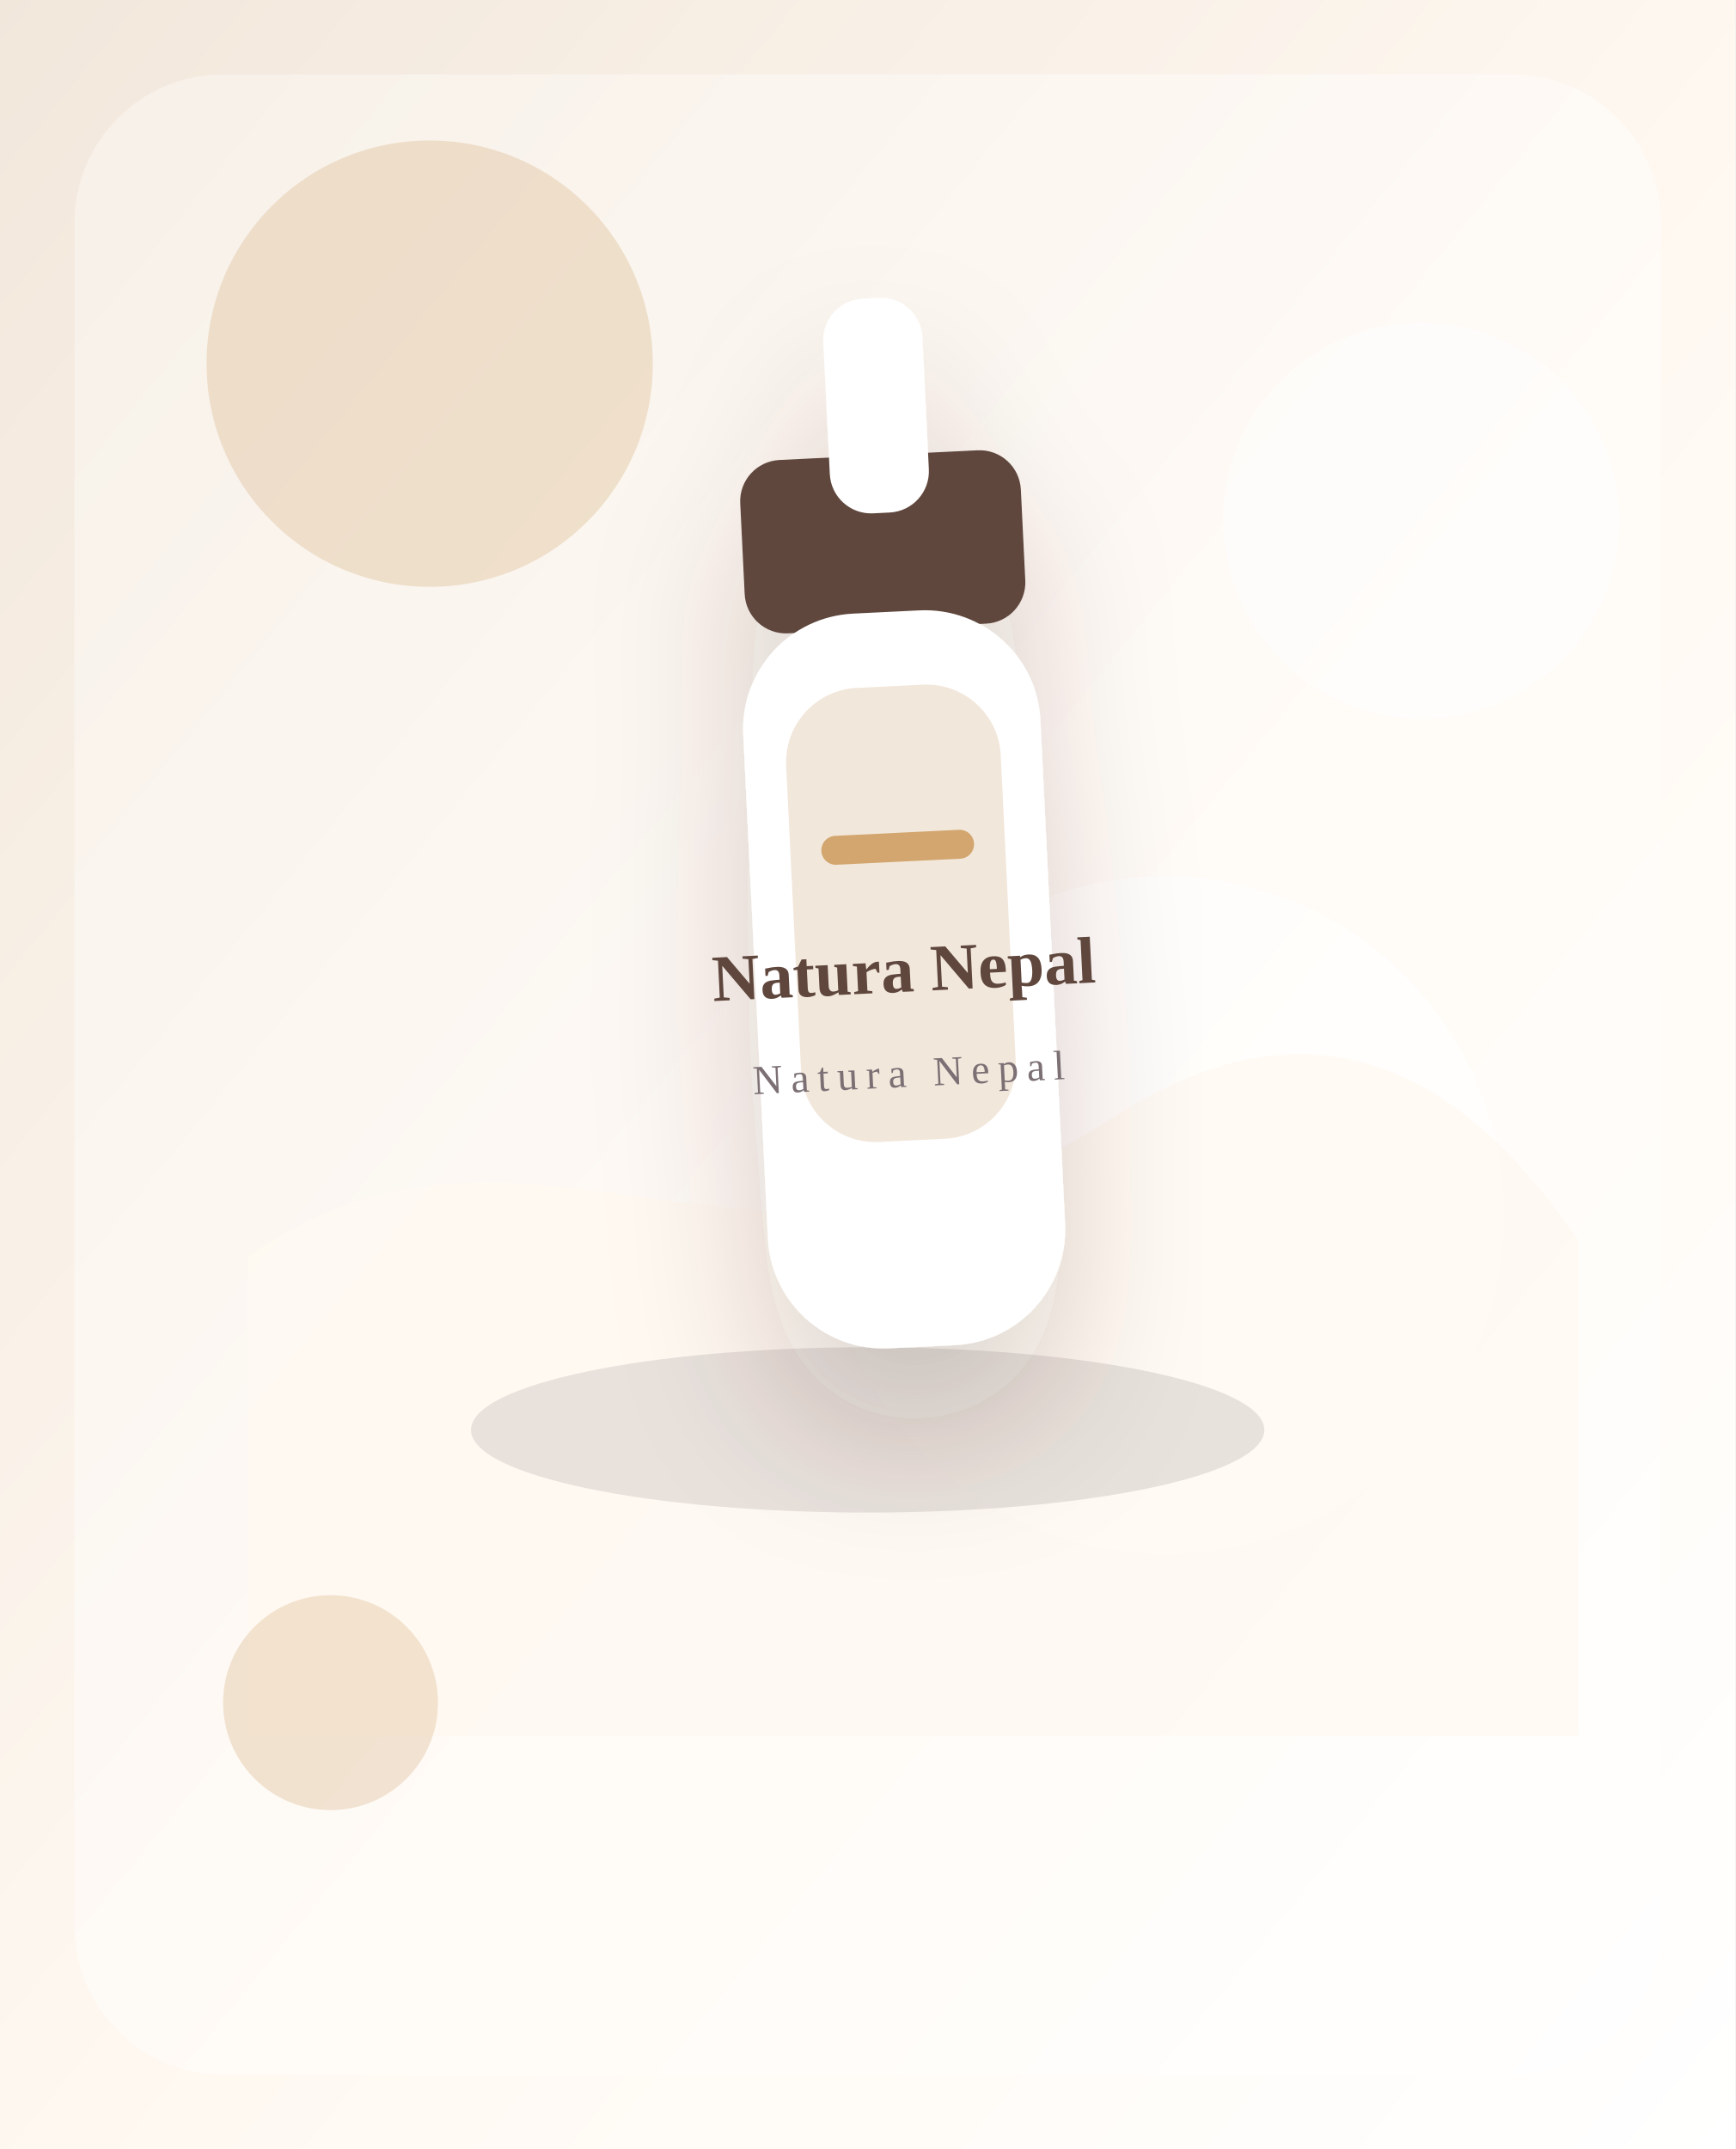
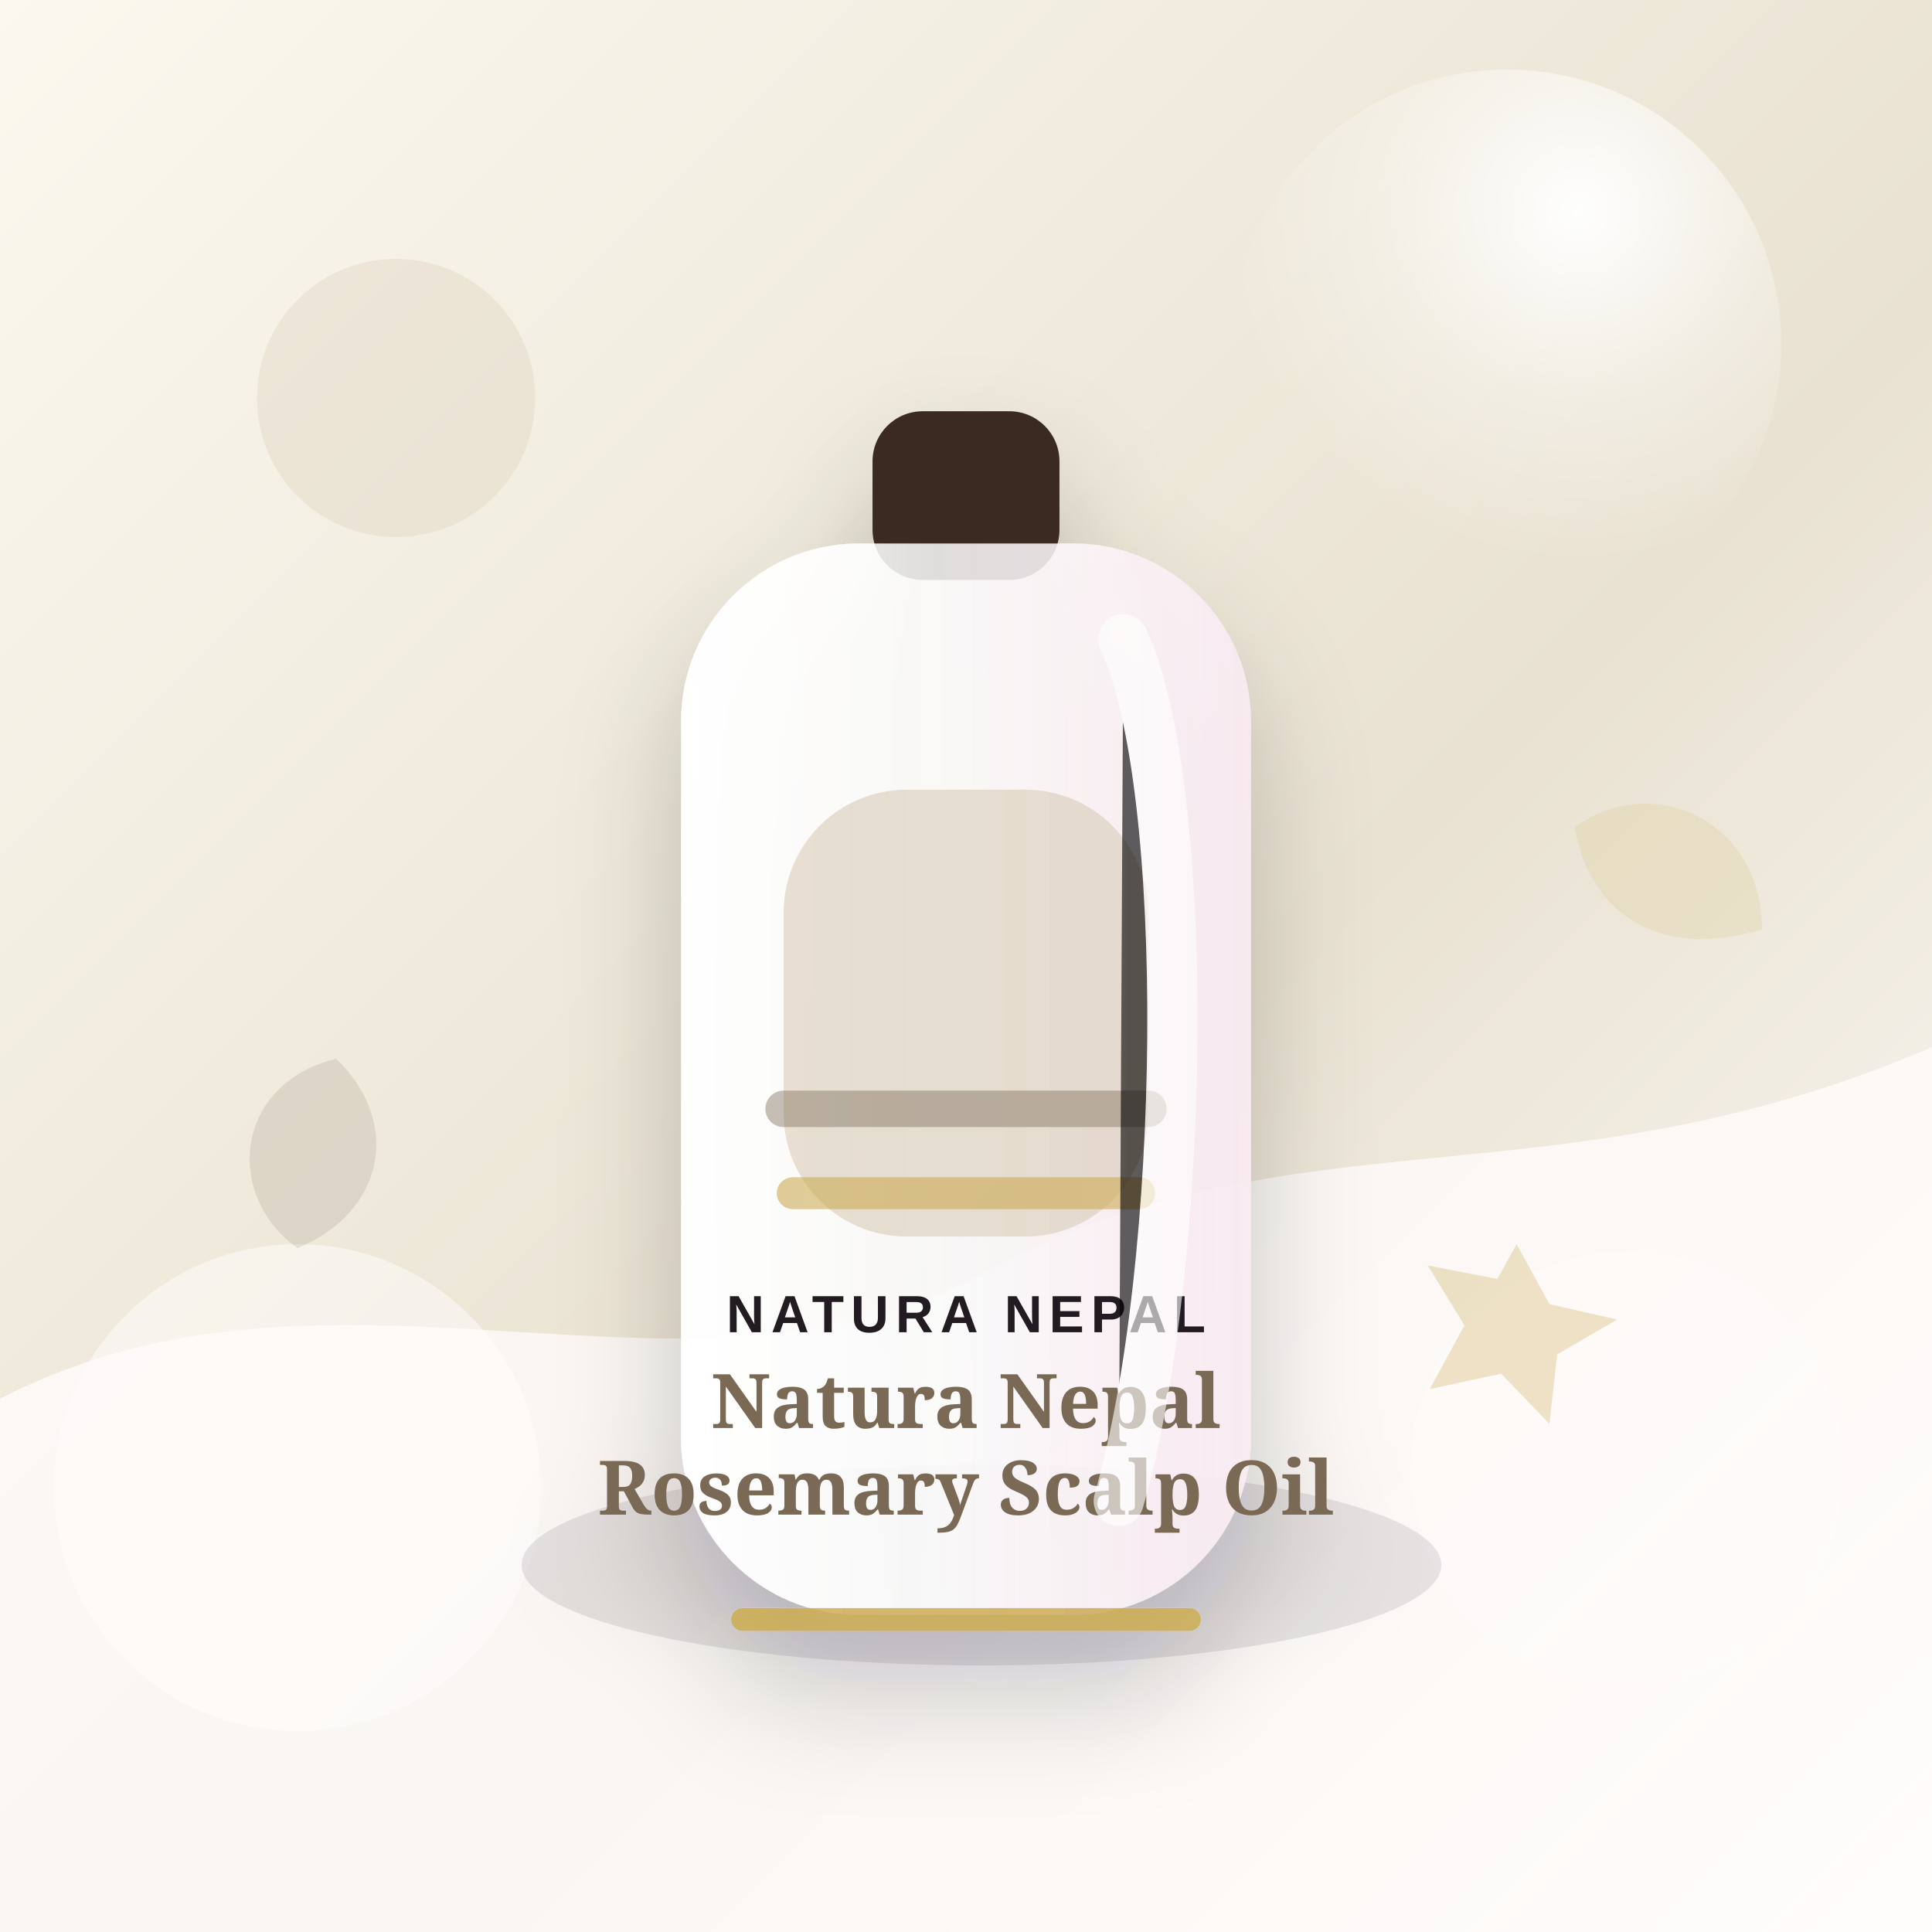
- <svg xmlns="http://www.w3.org/2000/svg" width="840" height="1040" viewBox="0 0 420 520" role="img" aria-label="Natura Nepal Rosemary Scalp Oil product photography">
+ <svg xmlns="http://www.w3.org/2000/svg" width="1000" height="1000" viewBox="0 0 1000 1000" role="img" aria-label="Natura Nepal Rosemary Scalp Oil">
  <defs>
-     <linearGradient id="bg" x1="0" y1="0" x2="1" y2="1">
-       <stop stop-color="#F2E7DB" />
-       <stop offset="0.55" stop-color="#FFF9F2" />
-       <stop offset="1" stop-color="#FFFFFF" />
+     <linearGradient id="bg-p043" x1="0" y1="0" x2="1" y2="1">
+       <stop offset="0" stop-color="#FBF8EF" />
+       <stop offset="0.58" stop-color="#E9E2D2" />
+       <stop offset="1" stop-color="#FFFDFC" />
    </linearGradient>
-     <filter id="s" x="-20%" y="-20%" width="140%" height="140%">
-       <feDropShadow dx="0" dy="20" stdDeviation="18" flood-color="#432134" flood-opacity="0.18" />
+     <radialGradient id="halo-p043" cx="63%" cy="26%" r="64%">
+       <stop offset="0" stop-color="#FFFFFF" stop-opacity="0.96" />
+       <stop offset="0.54" stop-color="#FFFFFF" stop-opacity="0.32" />
+       <stop offset="1" stop-color="#FFFFFF" stop-opacity="0" />
+     </radialGradient>
+     <linearGradient id="glass-p043" x1="0" x2="1">
+       <stop offset="0" stop-color="#FFFFFF" stop-opacity="0.98" />
+       <stop offset="0.45" stop-color="#FFFFFF" stop-opacity="0.84" />
+       <stop offset="1" stop-color="#F9EAF2" stop-opacity="0.92" />
+     </linearGradient>
+     <filter id="shadow-p043" x="-40%" y="-40%" width="180%" height="180%">
+       <feDropShadow dx="0" dy="28" stdDeviation="26" flood-color="#1A0A1E" flood-opacity="0.22" />
+     </filter>
+     <filter id="softshadow-p043" x="-50%" y="-50%" width="200%" height="200%">
+       <feDropShadow dx="0" dy="16" stdDeviation="18" flood-color="#8B3A8F" flood-opacity="0.16" />
    </filter>
  </defs>
-   <rect width="420" height="520" fill="url(#bg)" />
-   <rect x="18" y="18" width="384" height="484" rx="36" fill="#fff" opacity="0.35" />
-   <circle cx="104" cy="88" r="54" fill="#D2A66E" opacity="0.28" />
-   <circle cx="282" cy="294" r="82" fill="#fff" opacity="0.52" />
-   <path d="M60 304 C128 256 184 326 270 270 C320 238 356 262 382 300 L382 420 L60 420 Z" fill="#FFF9F2" opacity="0.82" />
-   <ellipse cx="210" cy="346" rx="96" ry="20" fill="#3b2932" opacity="0.12" />
-   <g filter="url(#s)">
-     <g transform="translate(8 0) rotate(-2.8 210 220)">
-       <rect x="176" y="110" width="68" height="42" rx="10" fill="#5F473D" />
-       <rect x="198" y="72" width="24" height="52" rx="10" fill="#fff" />
-       <rect x="174" y="148" width="72" height="178" rx="28" fill="#fff" />
-       <rect x="184" y="166" width="52" height="110" rx="18" fill="#F2E7DB" />
-       <line x1="195" y1="205" x2="225" y2="205" stroke="#D2A66E" stroke-width="7" stroke-linecap="round" />
-       <text x="210" y="240" text-anchor="middle" font-size="16" font-weight="700" fill="#5F473D">Natura Nepal</text>
-       <text x="210" y="263" text-anchor="middle" font-size="10" letter-spacing="2" fill="#7c7074">Natura Nepal</text>
+   <rect width="1000" height="1000" rx="0" fill="url(#bg-p043)" />
+   <circle cx="780" cy="178" r="142" fill="url(#halo-p043)" />
+   <circle cx="154" cy="770" r="126" fill="#FFFFFF" opacity="0.48" />
+   <circle cx="205" cy="206" r="72" fill="#D8CCB8" opacity="0.32" />
+   <circle cx="842" cy="760" r="112" fill="#FFFFFF" opacity="0.30" />
+   <path d="M0 724 C172 635 356 741 507 660 C671 571 802 627 1000 542 L1000 1000 L0 1000 Z" fill="#FFFDFC" opacity="0.76" />
+   <ellipse cx="508" cy="810" rx="238" ry="52" fill="#1A0A1E" opacity="0.10" />
+   <g opacity="0.72">
+     <path d="M154 646 C116 619 121 561 174 548 C209 582 198 628 154 646Z" fill="#7A6A55" opacity="0.22" />
+     <path d="M815 428 C856 399 912 425 912 481 C860 497 823 474 815 428Z" fill="#C9A84C" opacity="0.20" />
+     <path d="M785 644 l17 31 35 8 -31 18 -4 36 -25 -26 -37 8 18 -33 -19 -31 36 7z" fill="#C9A84C" opacity="0.40" />
+   </g>
+   <g transform="translate(-90 -55) scale(1.18)">
+     <g filter="url(#shadow-p043)">
+       <rect x="459.0" y="227" width="82" height="74" rx="22" fill="#3A2B22" />
+       <rect x="375.0" y="285" width="250" height="470" rx="78" fill="url(#glass-p043)" />
+       <rect x="420.0" y="393" width="160" height="196" rx="54" fill="#D8CCB8" opacity="0.60" />
+       <rect x="412.0" y="525" width="176" height="16" rx="8" fill="#7A6A55" opacity="0.42" />
+       <rect x="417.0" y="563" width="166" height="14" rx="7" fill="#C9A84C" opacity="0.56" />
+       <text x="500" y="631" text-anchor="middle" font-family="DM Sans, Arial, sans-serif" font-size="23" font-weight="700" letter-spacing="3" fill="#241F22">NATURA NEPAL</text>
+       <text x="500" y="673" text-anchor="middle" font-family="Cormorant Garamond, Georgia, serif" font-size="33" font-weight="600" fill="#7A6A55">Natura Nepal</text>
+       <text x="500" y="711" text-anchor="middle" font-family="Cormorant Garamond, Georgia, serif" font-size="33" font-weight="600" fill="#7A6A55">Rosemary Scalp Oil</text>
+       <line x1="402.0" y1="757" x2="598.0" y2="757" stroke="#C9A84C" stroke-width="10" stroke-linecap="round" opacity="0.8" />
+       <path d="M569.0 327 C599.0 391 597.0 601 567.0 705" stroke="#FFFFFF" stroke-width="22" stroke-linecap="round" opacity="0.62" />
    </g>
  </g>
-   <circle cx="344" cy="126" r="48" fill="#fff" opacity="0.45" />
-   <circle cx="80" cy="412" r="26" fill="#D2A66E" opacity="0.28" />
</svg>
